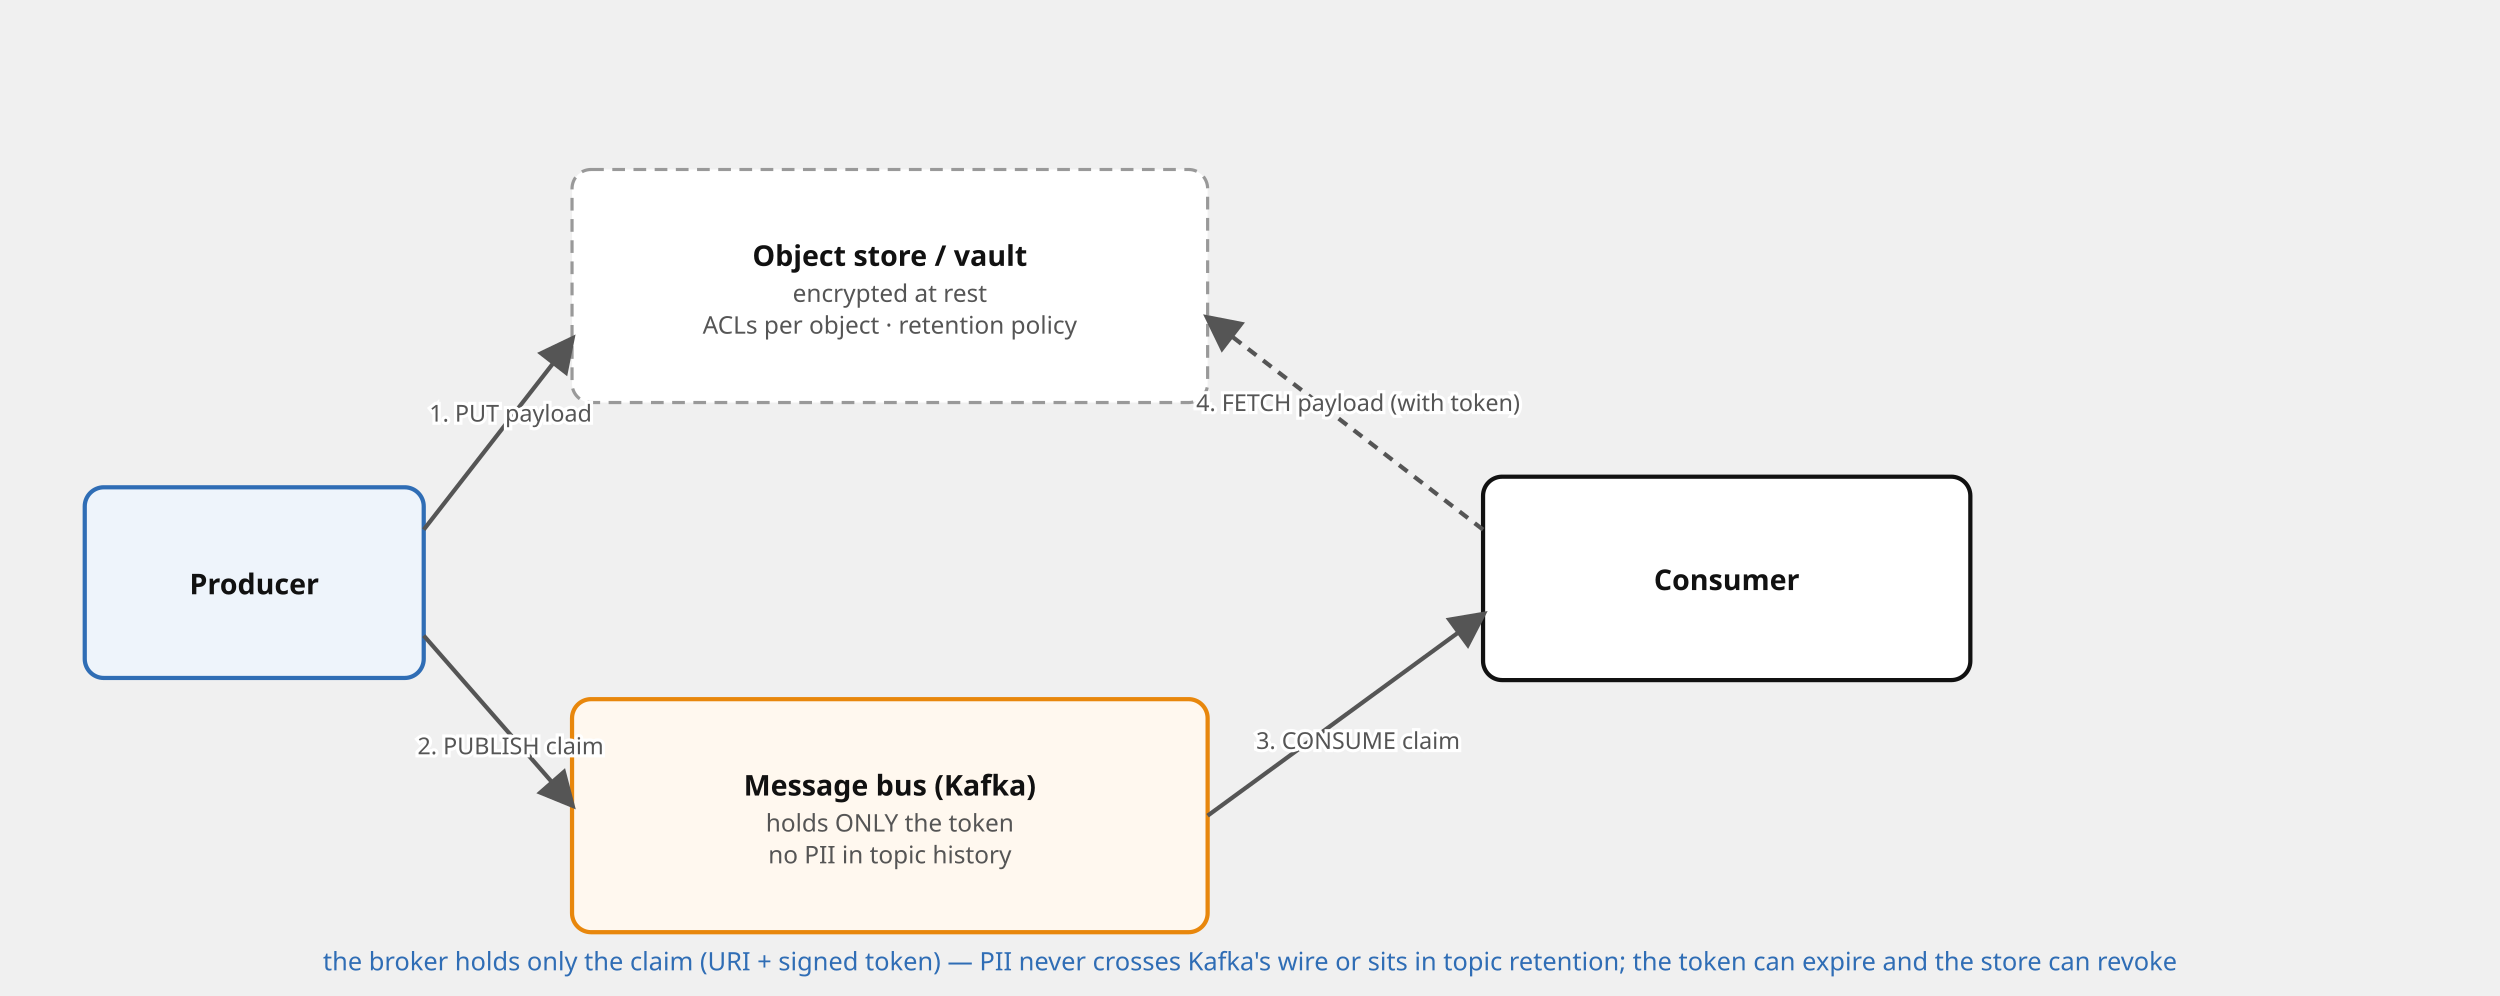
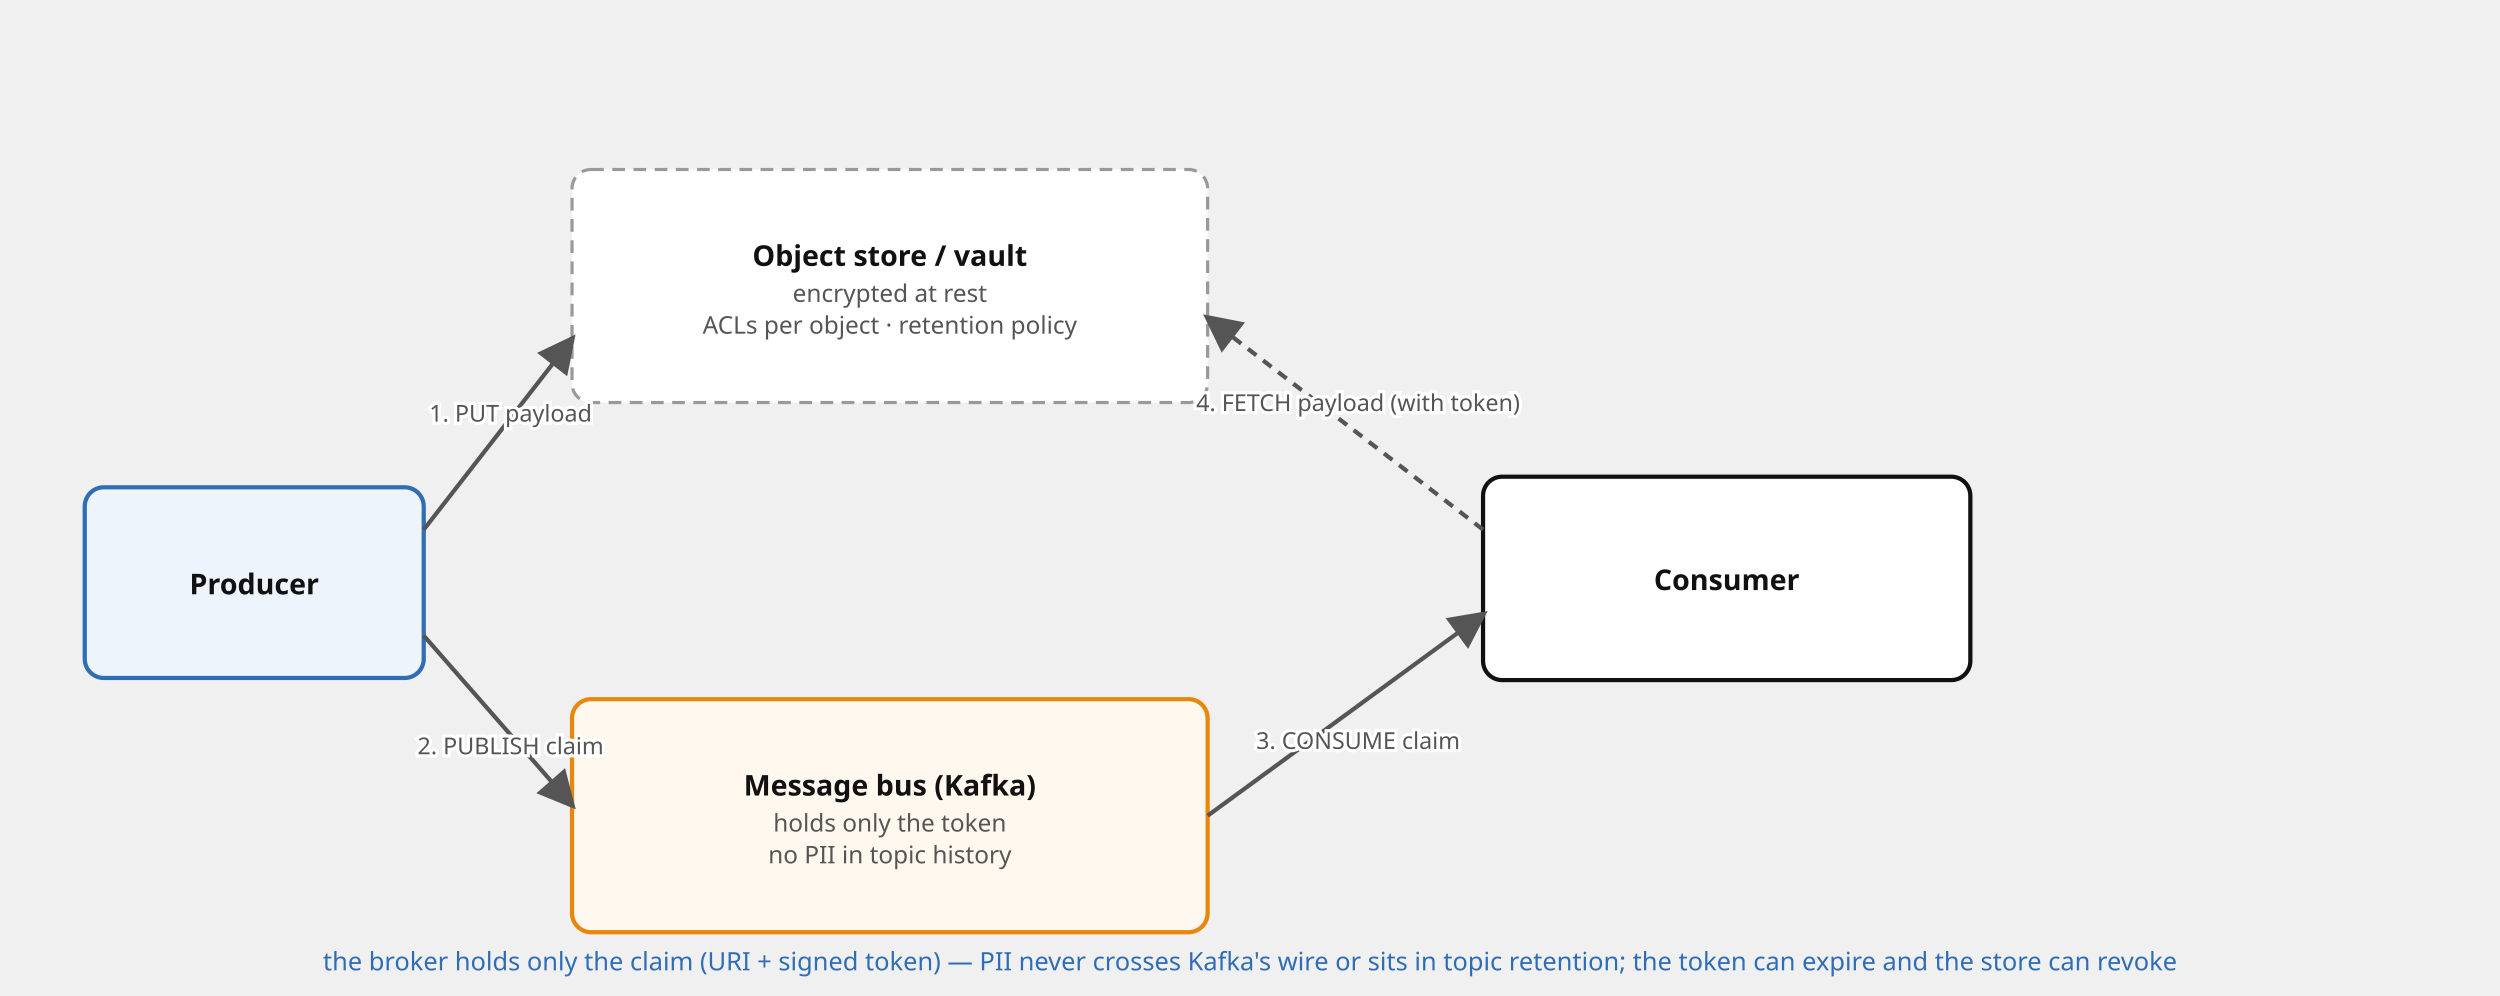
<svg xmlns="http://www.w3.org/2000/svg" viewBox="0 0 1180 470" font-family="'Red Hat Text', system-ui, sans-serif" role="img">
  <defs>
    <marker id="a" viewBox="0 0 10 10" refX="8.5" refY="5" markerWidth="9" markerHeight="9" orient="auto-start-reverse">
      <path d="M0,0 L10,5 L0,10 z" fill="#555" />
    </marker>
    <marker id="am" viewBox="0 0 10 10" refX="8.5" refY="5" markerWidth="9" markerHeight="9" orient="auto-start-reverse">
      <path d="M0,0 L10,5 L0,10 z" fill="#b8650a" />
    </marker>
  </defs>
  <rect x="40" y="230" width="160" height="90" rx="9" fill="#eef4fb" stroke="#2f6db5" stroke-width="2" />
  <text x="120.0" y="280.5" font-size="13.5" font-weight="700" fill="#111111" text-anchor="middle">Producer</text>
  <rect x="270" y="80" width="300" height="110" rx="9" fill="#ffffff" stroke="#999999" stroke-width="1.5" stroke-dasharray="6 4" />
  <text x="420.0" y="125.5" font-size="13.5" font-weight="700" fill="#111111" text-anchor="middle">Object store / vault</text>
  <text x="420.0" y="142.5" font-size="11.5" fill="#555555" text-anchor="middle">encrypted at rest</text>
  <text x="420.0" y="157.5" font-size="11.5" fill="#555555" text-anchor="middle">ACLs per object · retention policy</text>
  <rect x="270" y="330" width="300" height="110" rx="9" fill="#fff8ef" stroke="#e8870c" stroke-width="2" />
  <text x="420.0" y="375.5" font-size="13.5" font-weight="700" fill="#111111" text-anchor="middle">Message bus (Kafka)</text>
-   <text x="420.0" y="392.5" font-size="11.5" fill="#555555" text-anchor="middle">holds ONLY the token</text>
+   <text x="420.0" y="392.5" font-size="11.5" fill="#555555" text-anchor="middle">holds only the token</text>
  <text x="420.0" y="407.5" font-size="11.5" fill="#555555" text-anchor="middle">no PII in topic history</text>
  <rect x="700" y="225" width="230" height="96" rx="9" fill="#ffffff" stroke="#111111" stroke-width="2" />
  <text x="815.0" y="278.5" font-size="13.5" font-weight="700" fill="#111111" text-anchor="middle">Consumer</text>
  <path d="M200,250 L270,160" fill="none" stroke="#555" stroke-width="2" marker-end="url(#a)" />
  <text x="241.0" y="199.0" font-size="11" fill="#ffffff" stroke="#ffffff" stroke-width="3" paint-order="stroke" text-anchor="middle">1. PUT payload</text>
  <text x="241.0" y="199.0" font-size="11" fill="#555" text-anchor="middle">1. PUT payload</text>
  <path d="M200,300 L270,380" fill="none" stroke="#555" stroke-width="2" marker-end="url(#a)" />
  <text x="241.0" y="356.0" font-size="11" fill="#ffffff" stroke="#ffffff" stroke-width="3" paint-order="stroke" text-anchor="middle">2. PUBLISH claim</text>
  <text x="241.0" y="356.0" font-size="11" fill="#555" text-anchor="middle">2. PUBLISH claim</text>
  <path d="M570,385 L700,290" fill="none" stroke="#555" stroke-width="2" marker-end="url(#a)" />
  <text x="641.0" y="353.5" font-size="11" fill="#ffffff" stroke="#ffffff" stroke-width="3" paint-order="stroke" text-anchor="middle">3. CONSUME claim</text>
  <text x="641.0" y="353.5" font-size="11" fill="#555" text-anchor="middle">3. CONSUME claim</text>
  <path d="M700,250 L570,150" fill="none" stroke="#555" stroke-width="2" stroke-dasharray="5 4" marker-end="url(#a)" />
  <text x="641.0" y="194.0" font-size="11" fill="#ffffff" stroke="#ffffff" stroke-width="3" paint-order="stroke" text-anchor="middle">4. FETCH payload (with token)</text>
  <text x="641.0" y="194.0" font-size="11" fill="#555" text-anchor="middle">4. FETCH payload (with token)</text>
  <text x="590" y="458" font-size="12" fill="#2f6db5" text-anchor="middle">the broker holds only the claim (URI + signed token) — PII never crosses Kafka's wire or sits in topic retention; the token can expire and the store can revoke</text>
</svg>
